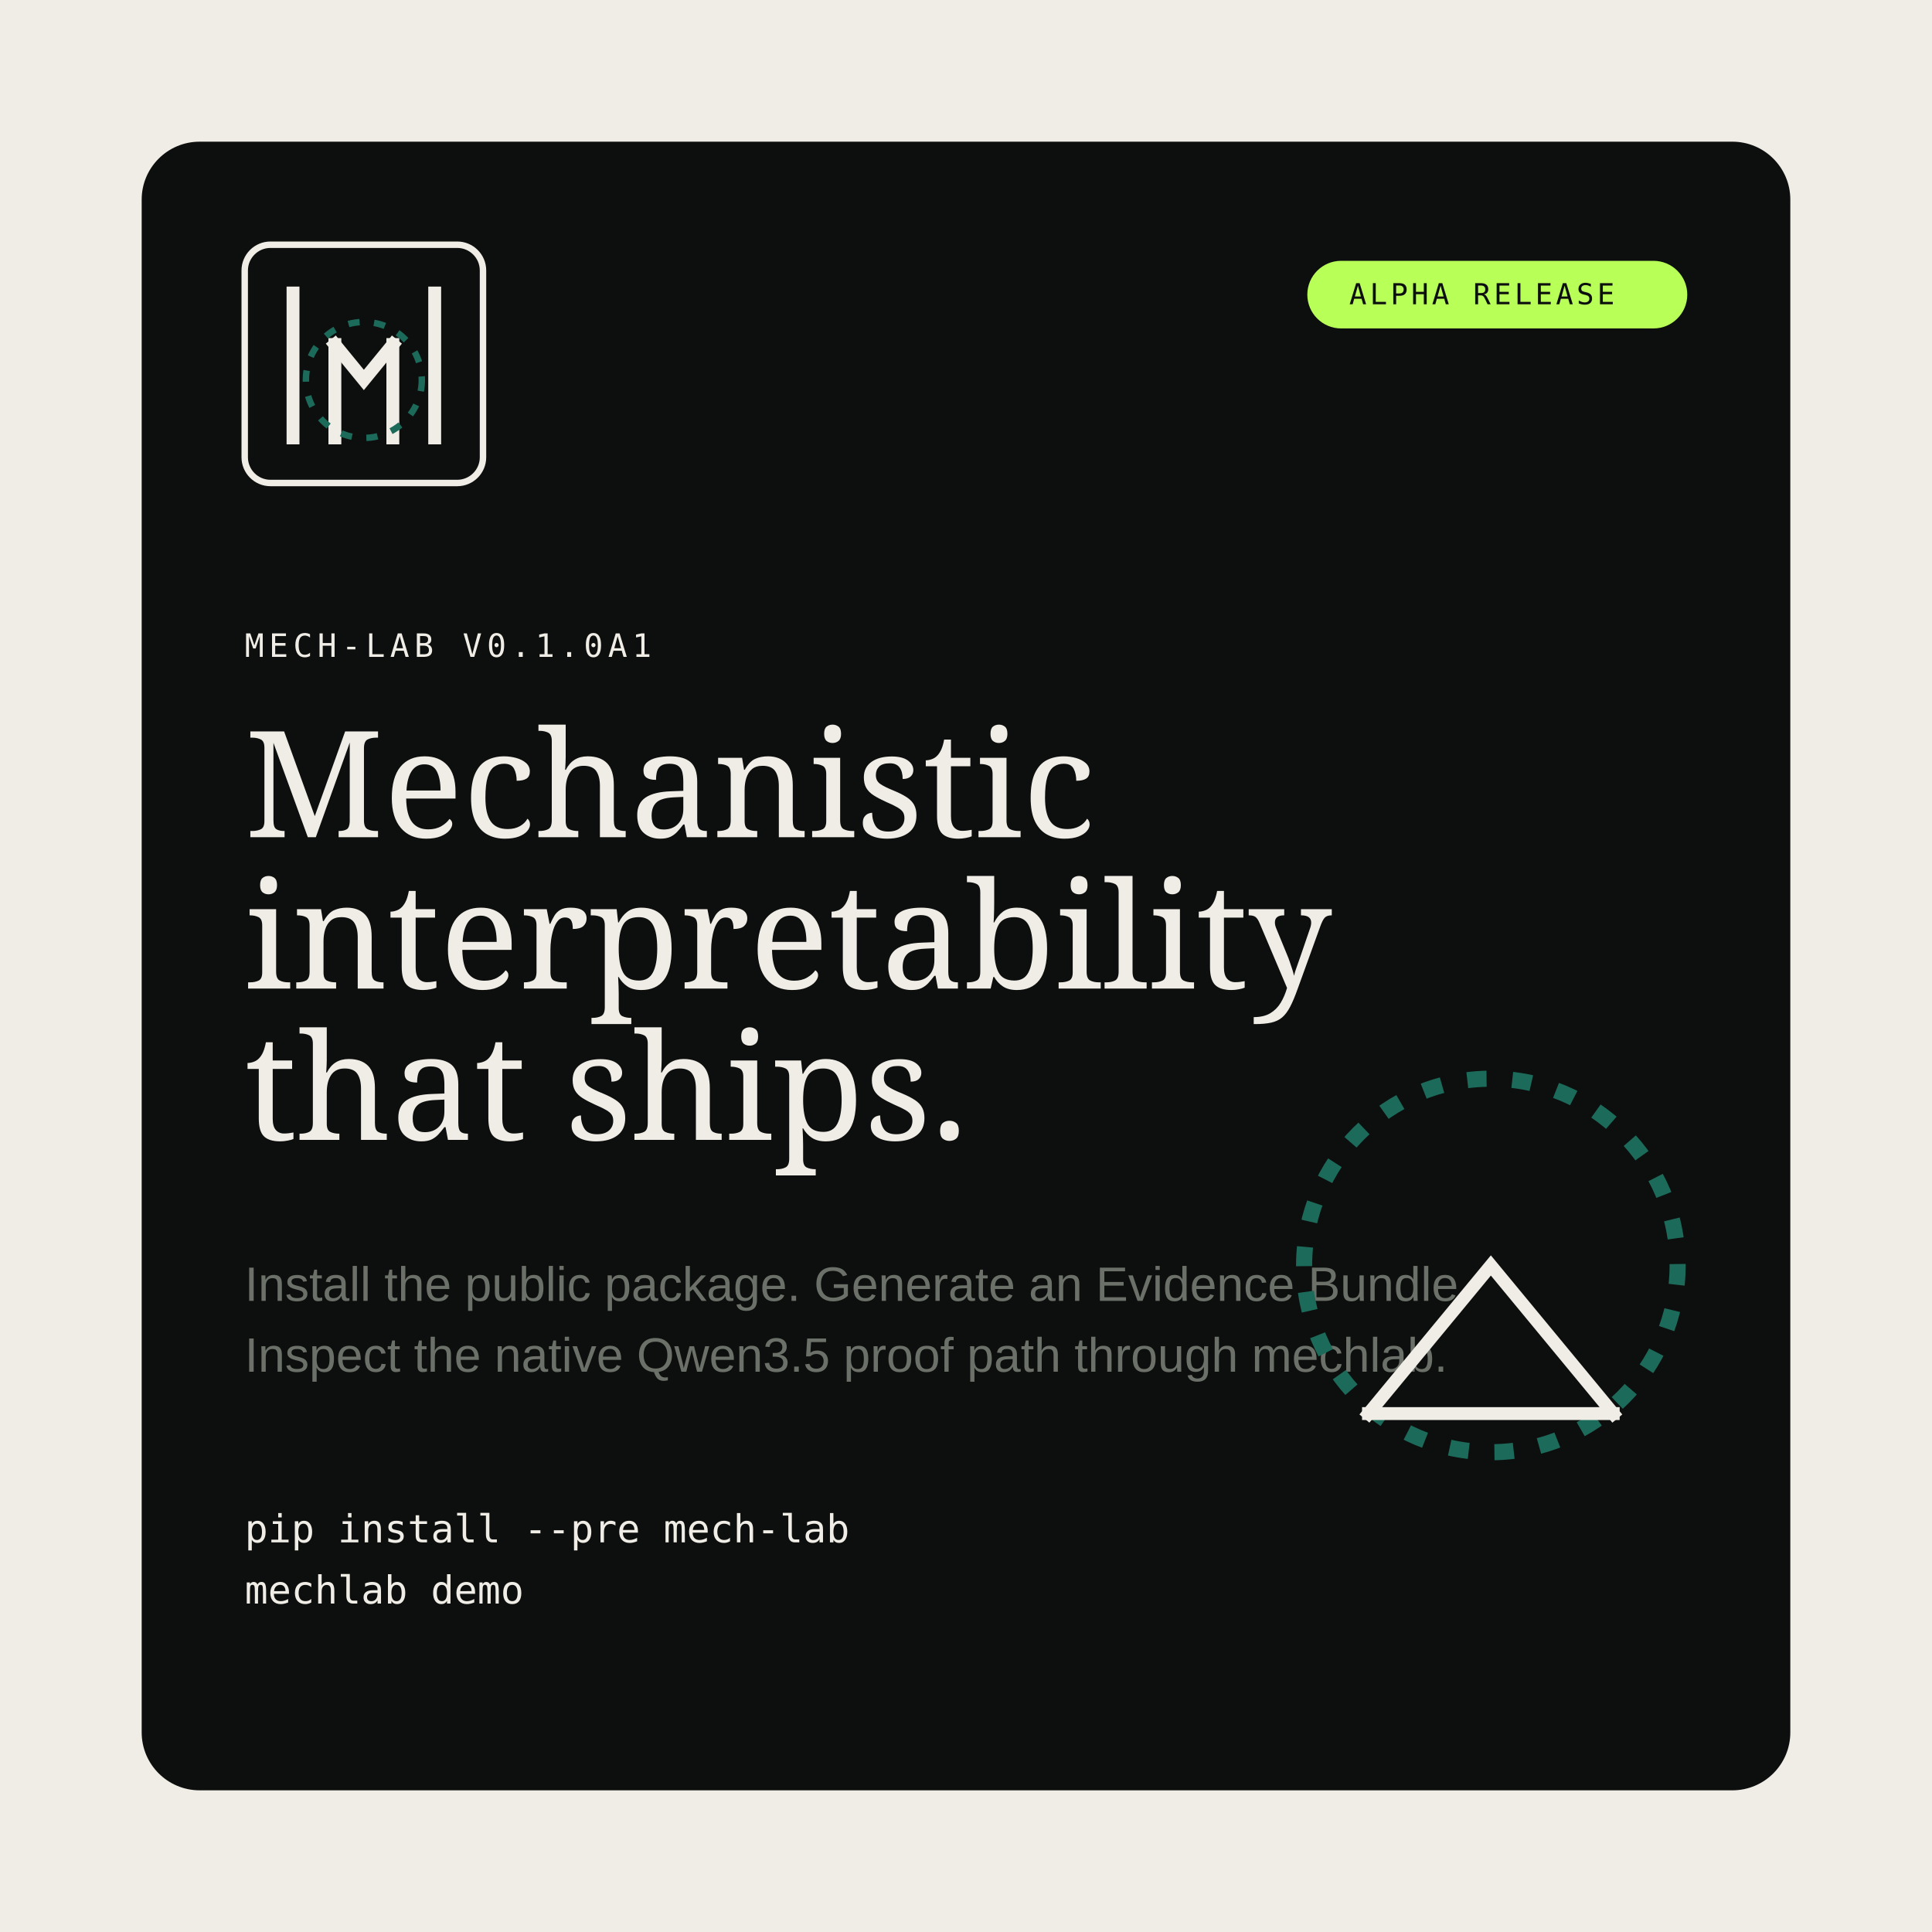
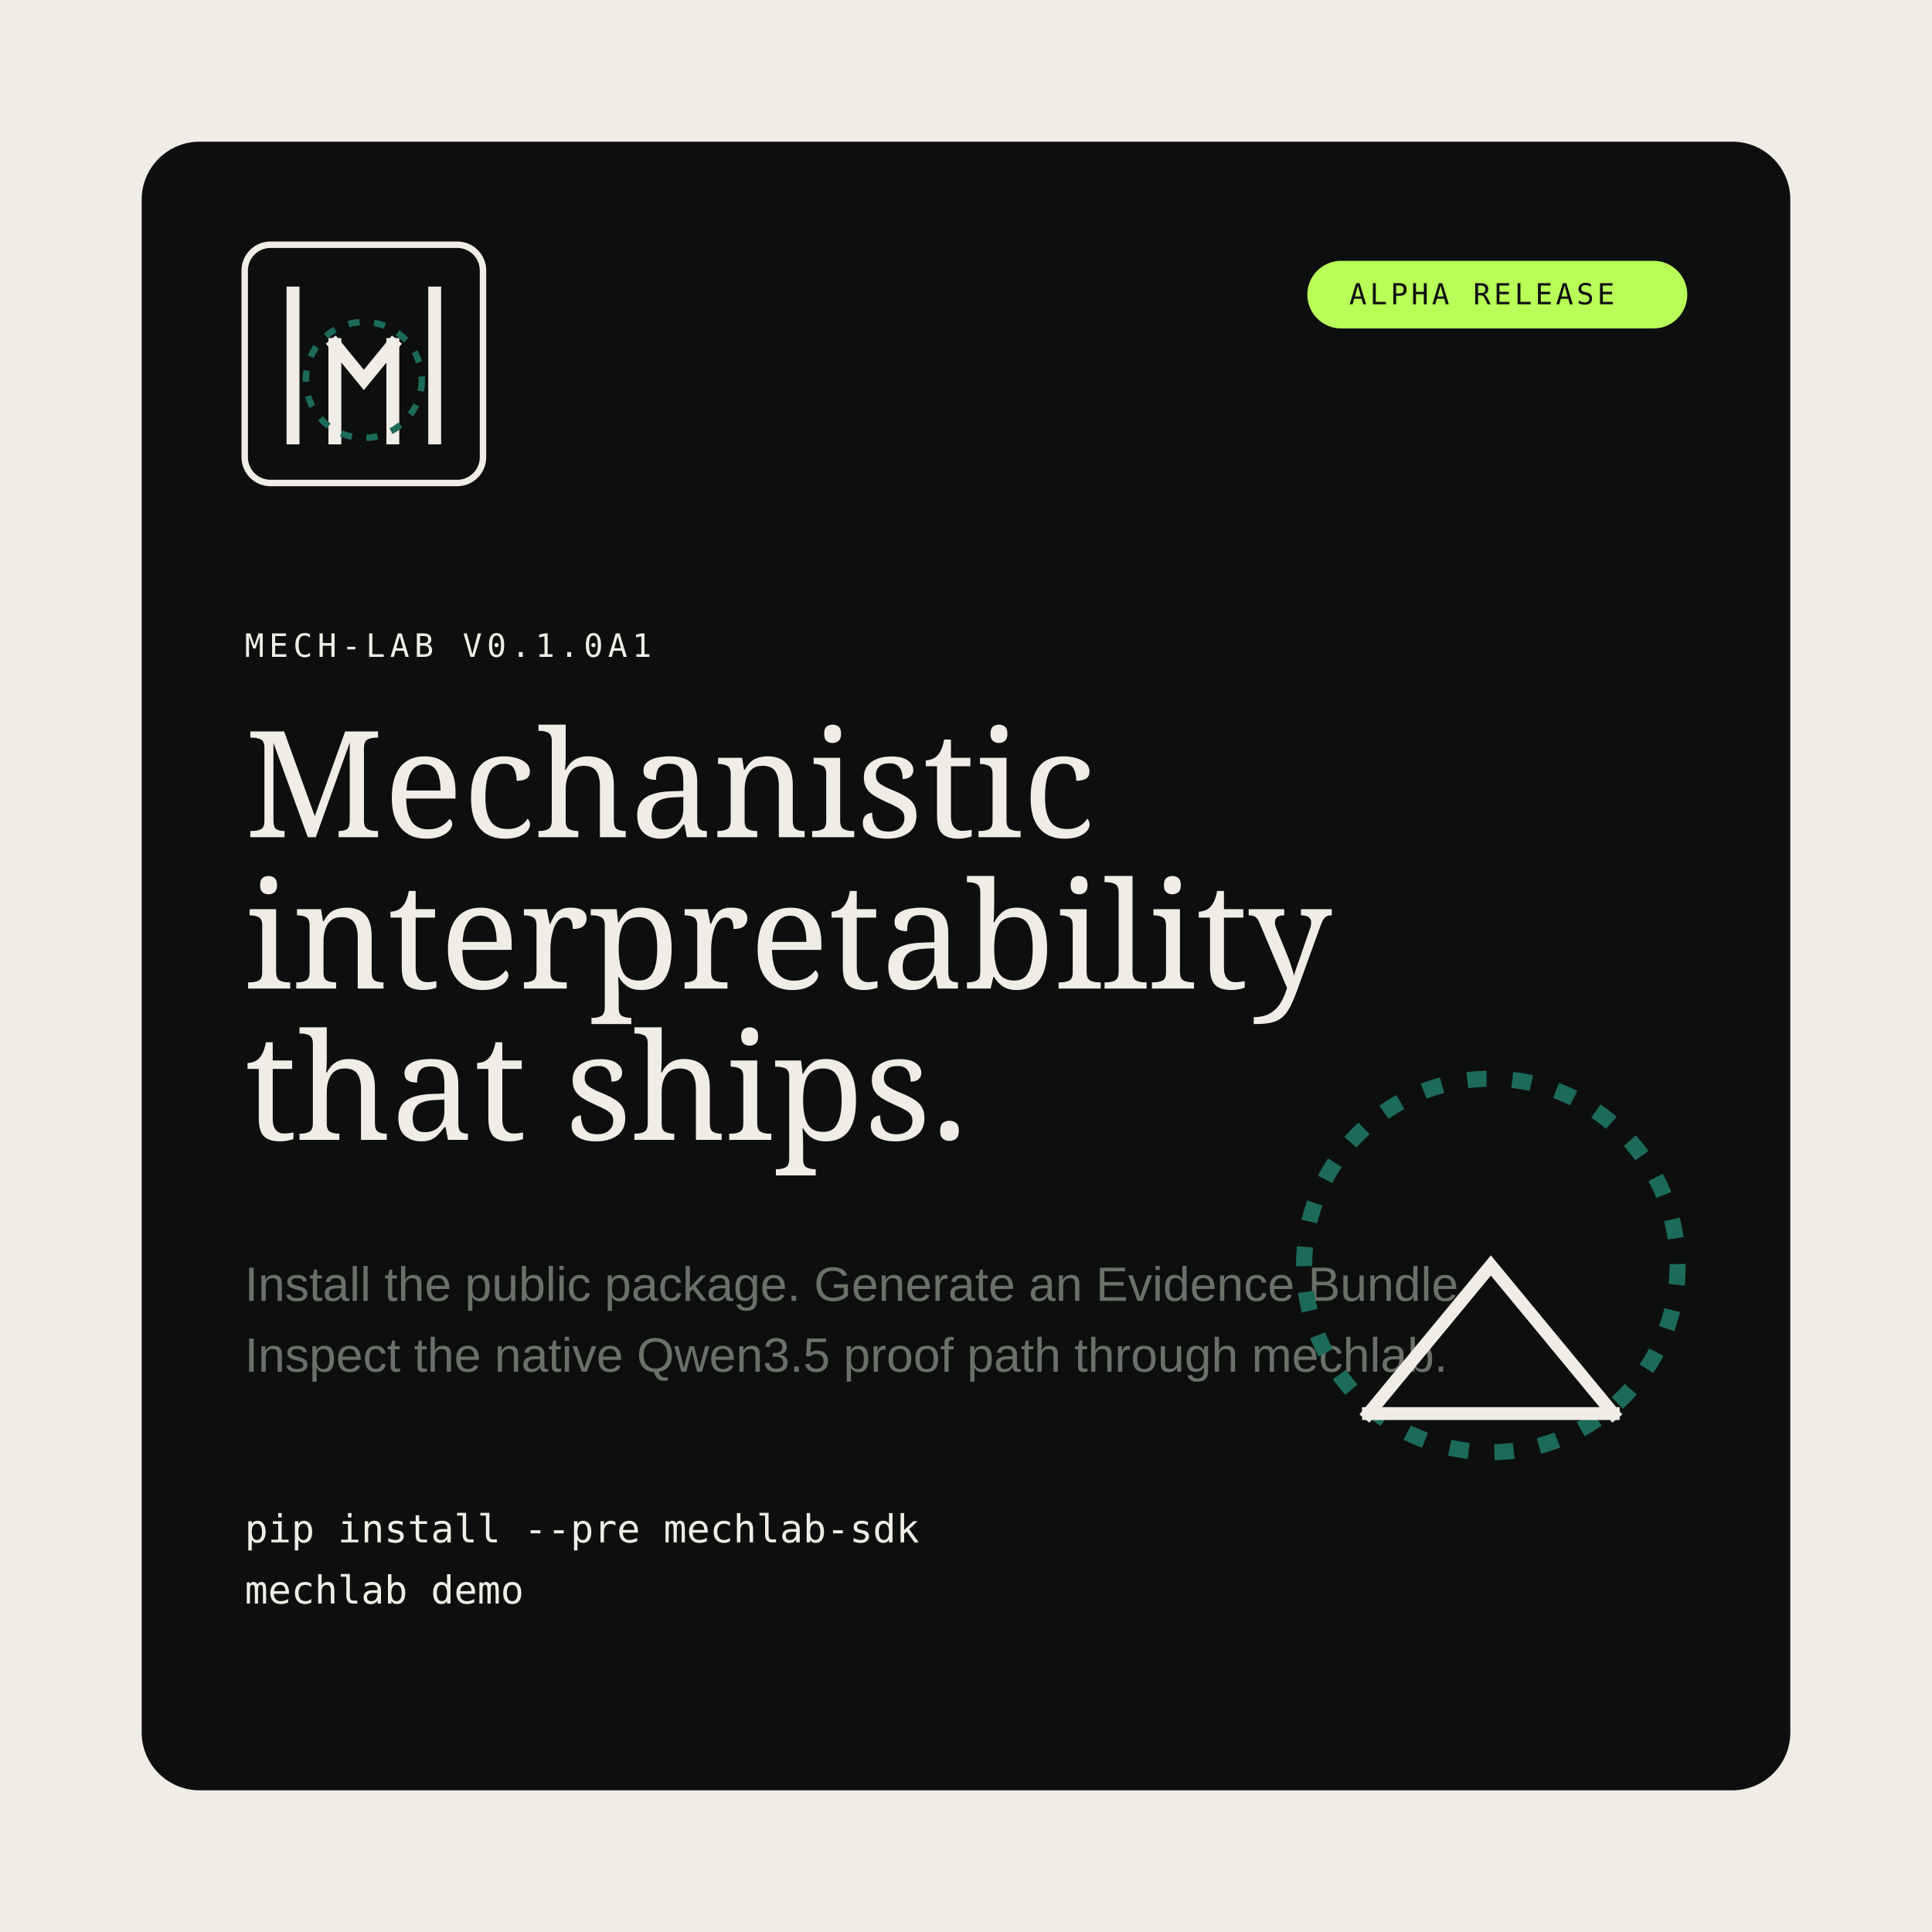
<svg xmlns="http://www.w3.org/2000/svg" width="1200" height="1200" viewBox="0 0 1200 1200" role="img" aria-labelledby="title desc">
  <rect width="1200" height="1200" fill="#F0EDE6" />
  <rect x="88" y="88" width="1024" height="1024" rx="36" fill="#0D0F0E" />
  <rect x="152" y="152" width="148" height="148" rx="16" fill="none" stroke="#F0EDE6" stroke-width="4" />
  <path d="M182 272V182M208 272V214M244 272V214M270 272V182" fill="none" stroke="#F0EDE6" stroke-width="8" stroke-linecap="square" />
  <path d="M208 214L226 236L244 214" fill="none" stroke="#F0EDE6" stroke-width="8" stroke-linecap="square" />
  <circle cx="226" cy="236" r="36" fill="none" stroke="#1C6B5A" stroke-width="4" stroke-dasharray="7 9" />
  <rect x="812" y="162" width="236" height="42" rx="21" fill="#B8FF57" />
  <text x="838" y="189" fill="#0D0F0E" font-family="'IBM Plex Mono', monospace" font-size="18" letter-spacing="2">ALPHA RELEASE</text>
  <text x="152" y="408" fill="#F0EDE6" font-family="'IBM Plex Mono', monospace" font-size="20" letter-spacing="3">MECH-LAB V0.1.0A1</text>
  <text x="152" y="520" fill="#F0EDE6" font-family="'DM Serif Display', Georgia, serif" font-size="92">Mechanistic</text>
  <text x="152" y="614" fill="#F0EDE6" font-family="'DM Serif Display', Georgia, serif" font-size="92">interpretability</text>
  <text x="152" y="708" fill="#F0EDE6" font-family="'DM Serif Display', Georgia, serif" font-size="92">that ships.</text>
  <text x="152" y="808" fill="#6B7068" font-family="'IBM Plex Sans', Arial, sans-serif" font-size="30">Install the public package. Generate an Evidence Bundle.</text>
  <text x="152" y="852" fill="#6B7068" font-family="'IBM Plex Sans', Arial, sans-serif" font-size="30">Inspect the native Qwen3.5 proof path through mechlab.</text>
-   <text x="152" y="958" fill="#F0EDE6" font-family="'IBM Plex Mono', monospace" font-size="24">pip install --pre mech-lab</text>
+   <text x="152" y="958" fill="#F0EDE6" font-family="'IBM Plex Mono', monospace" font-size="24">pip install --pre mechlab-sdk</text>
  <text x="152" y="996" fill="#F0EDE6" font-family="'IBM Plex Mono', monospace" font-size="24">mechlab demo</text>
  <circle cx="926" cy="786" r="116" fill="none" stroke="#1C6B5A" stroke-width="10" stroke-dasharray="12 16" />
  <path d="M850 878L926 786L1002 878" fill="none" stroke="#F0EDE6" stroke-width="8" stroke-linecap="square" />
  <path d="M850 878H1002" fill="none" stroke="#F0EDE6" stroke-width="8" stroke-linecap="square" />
</svg>
